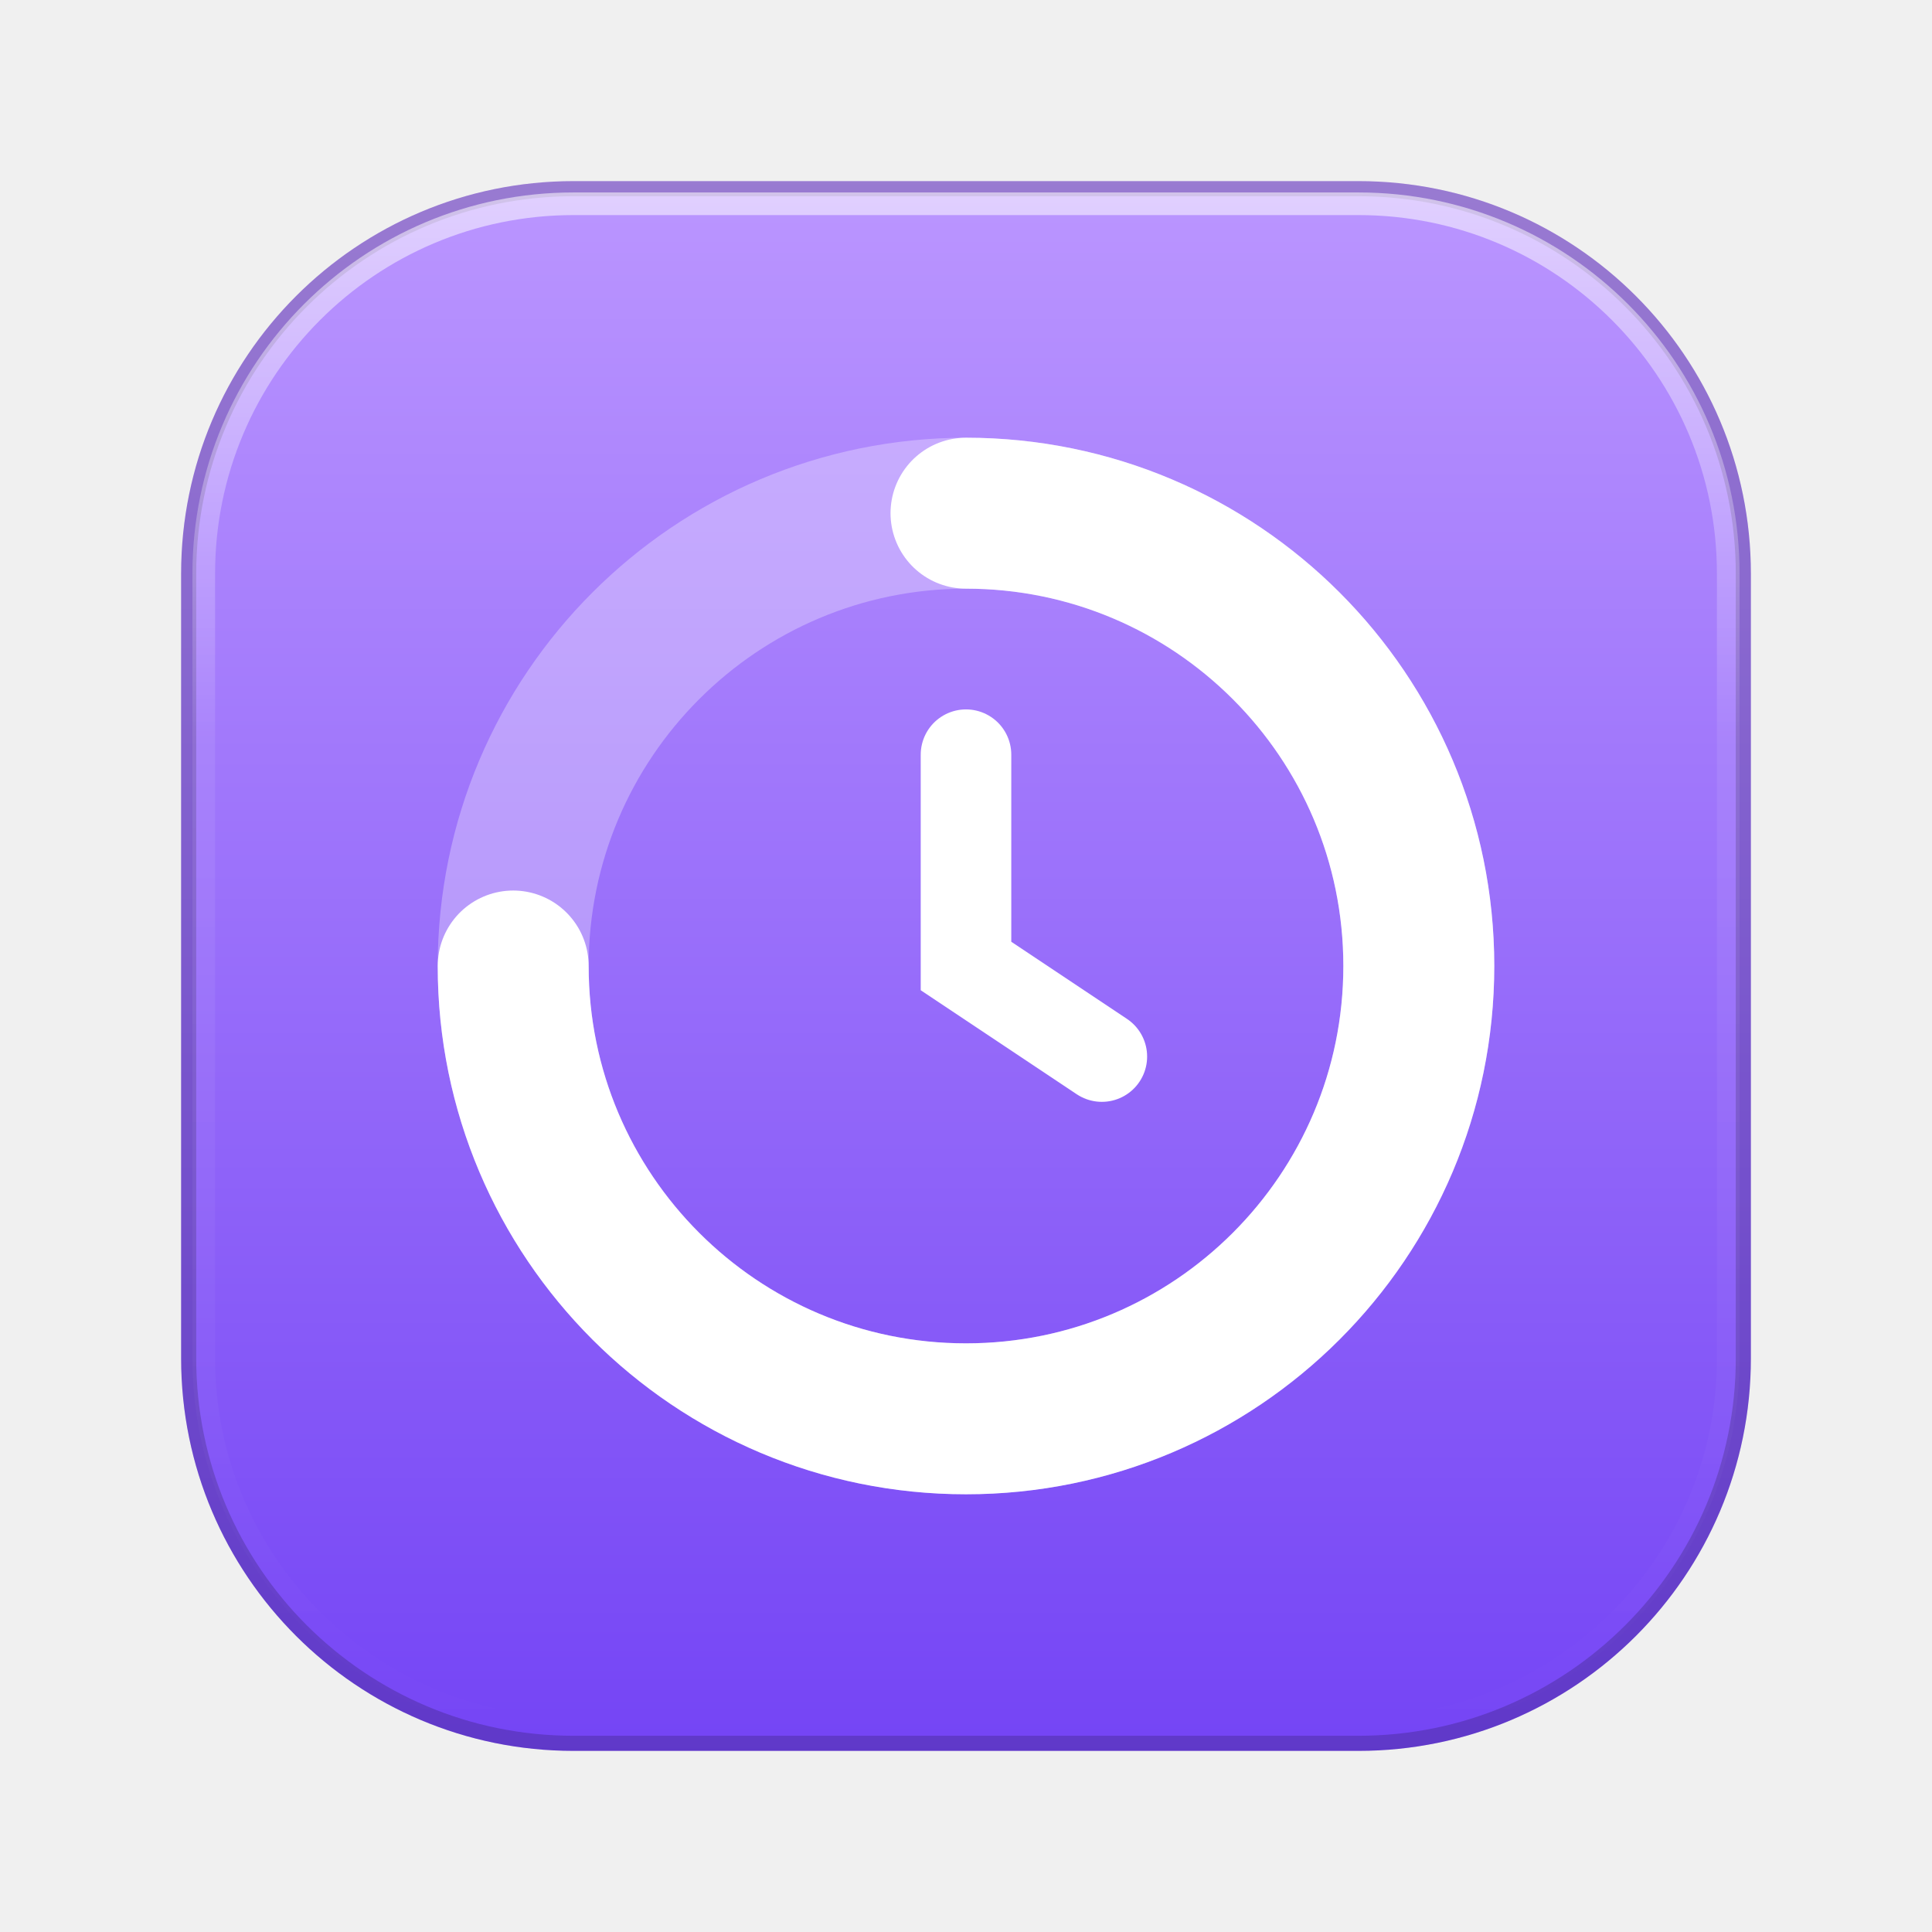
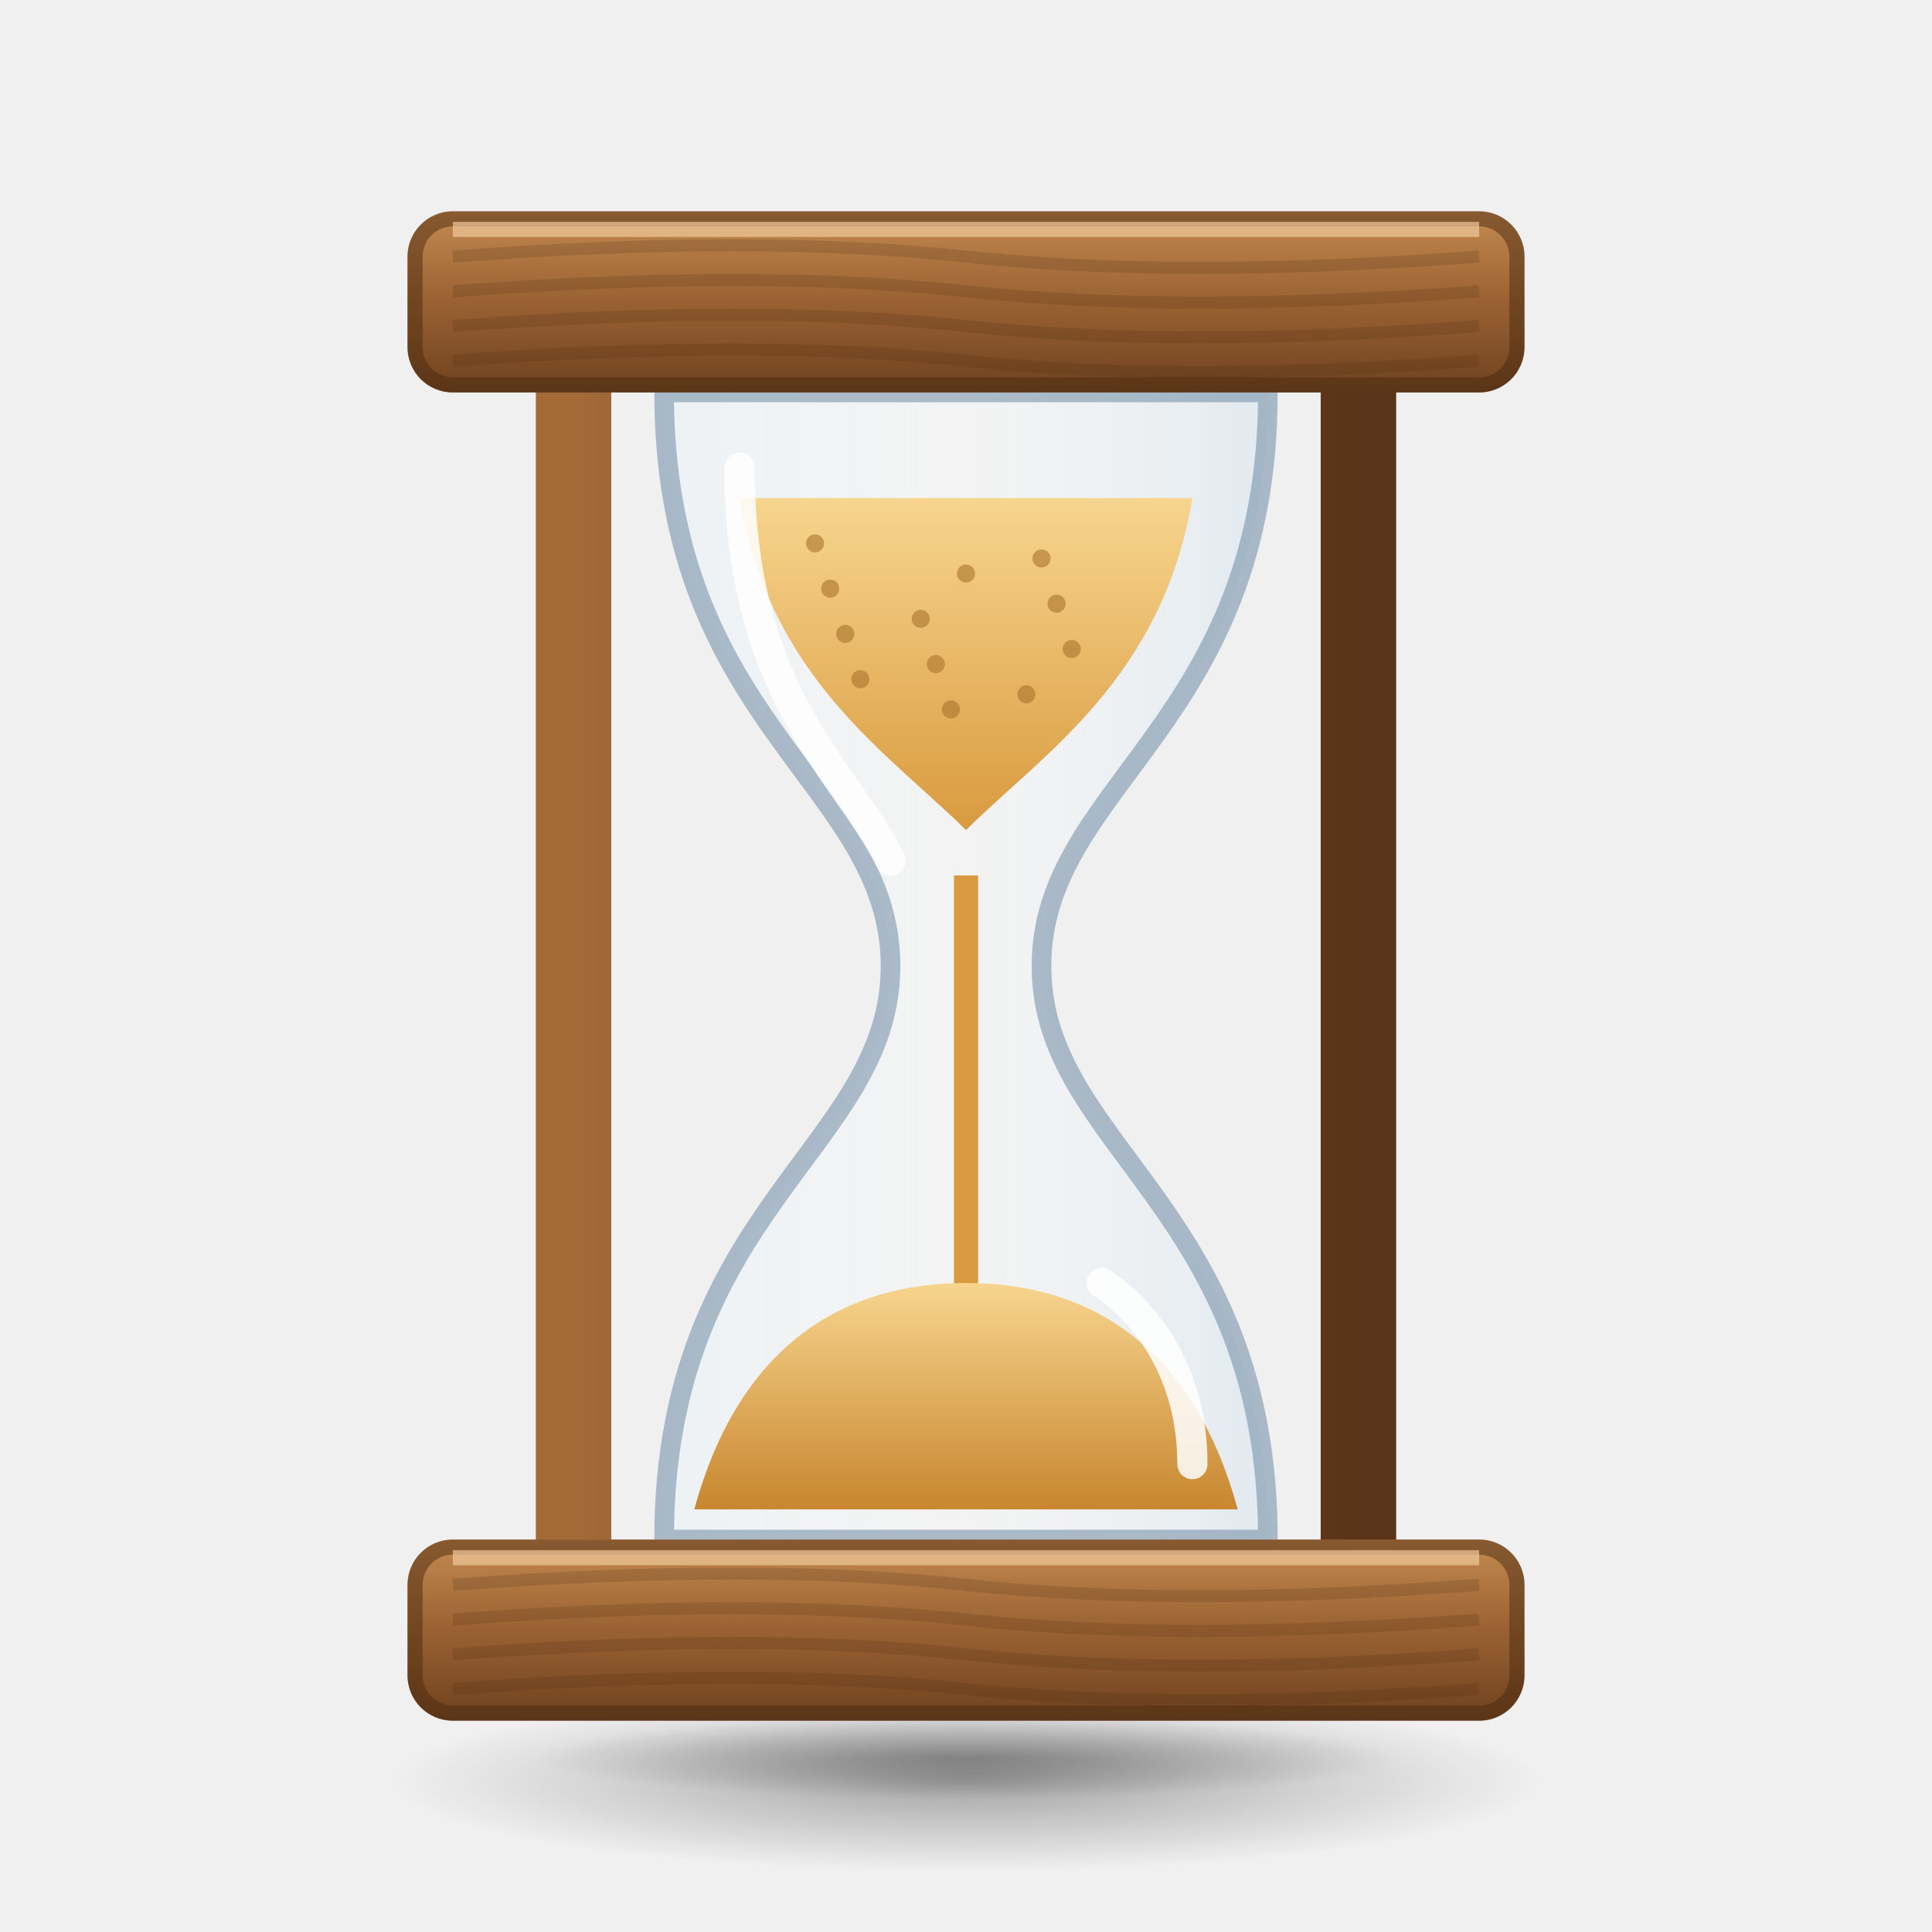
<svg xmlns="http://www.w3.org/2000/svg" viewBox="0 0 128 128" fill="none">
  <defs>
-     <linearGradient id="hl" x1="0" y1="0" x2="0" y2="1">
-       <stop offset="0" stop-color="#ffffff" stop-opacity="0.55" />
-       <stop offset="0.35" stop-color="#ffffff" stop-opacity="0.08" />
-       <stop offset="1" stop-color="#ffffff" stop-opacity="0" />
+     <radialGradient id="g1" cx="0.5" cy="0.5" r="0.5">
+       <stop offset="0" stop-color="#000000" stop-opacity="0.32" />
+       <stop offset="1" stop-color="#000000" stop-opacity="0" />
+     </radialGradient>
+     <radialGradient id="g2" cx="0.5" cy="0.5" r="0.5">
+       <stop offset="0" stop-color="#000000" stop-opacity="0.288" />
+       <stop offset="1" stop-color="#000000" stop-opacity="0" />
+     </radialGradient>
+     <linearGradient id="g3" x1="0" y1="0" x2="0" y2="1">
+       <stop offset="0" stop-color="#c48a52" />
+       <stop offset="0.5" stop-color="#9a6232" />
+       <stop offset="1" stop-color="#6e4120" />
    </linearGradient>
-     <linearGradient id="base" x1="0" y1="0" x2="0" y2="1">
-       <stop offset="0" stop-color="#bb96ff" />
-       <stop offset="1" stop-color="#7444f5" />
+     <linearGradient id="g4" x1="0" y1="0" x2="1" y2="0">
+       <stop offset="0" stop-color="#a36a38" />
+       <stop offset="1" stop-color="#5a3418" />
+     </linearGradient>
+     <linearGradient id="g5" x1="0" y1="0" x2="1" y2="0">
+       <stop offset="0" stop-color="#e8f4fb" stop-opacity="0.45" />
+       <stop offset="0.5" stop-color="#ffffff" stop-opacity="0.2" />
+       <stop offset="1" stop-color="#cfe3f0" stop-opacity="0.45" />
+     </linearGradient>
+     <linearGradient id="g6" x1="0" y1="0" x2="0" y2="1">
+       <stop offset="0" stop-color="#f7d58e" />
+       <stop offset="1" stop-color="#d99a3f" />
+     </linearGradient>
+     <linearGradient id="g7" x1="0" y1="0" x2="0" y2="1">
+       <stop offset="0" stop-color="#f7d58e" />
+       <stop offset="1" stop-color="#c8862f" />
    </linearGradient>
  </defs>
-   <rect x="12" y="12" width="104" height="104" rx="26" fill="url(#base)" />
-   <rect x="12.5" y="12.5" width="103" height="103" rx="25.5" stroke="#000000" stroke-opacity="0.18" stroke-width="1" />
-   <rect x="13.5" y="13.5" width="101" height="101" rx="24.5" stroke="url(#hl)" stroke-width="1.5" />
-   <circle cx="64" cy="64" r="30" stroke="#ffffff" stroke-opacity="0.3" stroke-width="10" />
-   <path d="M64 34a30 30 0 1 1-30 30" stroke="#ffffff" stroke-width="10" stroke-linecap="round" />
-   <path d="M64 50v14l9 6" stroke="#ffffff" stroke-width="6" stroke-linecap="round" />
+   <ellipse cx="64" cy="118" rx="38" ry="6" fill="url(#g1)" />
+   <ellipse cx="64" cy="116.5" rx="28.5" ry="2.7" fill="url(#g2)" />
+   <path d="M38 26v76M90 26v76" stroke="url(#g4)" stroke-width="5" stroke-linecap="round" />
+   <path d="M44 26c0 22 15 26 15 38s-15 16-15 38h40c0-22-15-26-15-38s15-16 15-38z" fill="url(#g5)" />
+   <path d="M49 33h30c-2 12-10 17-15 22-5-5-13-10-15-22z" fill="url(#g6)" />
+   <circle cx="54" cy="36" r="0.6" fill="#a8742c" fill-opacity="0.6" />
+   <circle cx="61" cy="41" r="0.6" fill="#a8742c" fill-opacity="0.6" />
+   <circle cx="68" cy="46" r="0.6" fill="#a8742c" fill-opacity="0.6" />
+   <circle cx="55" cy="39" r="0.6" fill="#a8742c" fill-opacity="0.6" />
+   <circle cx="62" cy="44" r="0.6" fill="#a8742c" fill-opacity="0.6" />
+   <circle cx="69" cy="37" r="0.6" fill="#a8742c" fill-opacity="0.6" />
+   <circle cx="56" cy="42" r="0.6" fill="#a8742c" fill-opacity="0.6" />
+   <circle cx="63" cy="47" r="0.6" fill="#a8742c" fill-opacity="0.6" />
+   <circle cx="70" cy="40" r="0.6" fill="#a8742c" fill-opacity="0.6" />
+   <circle cx="57" cy="45" r="0.6" fill="#a8742c" fill-opacity="0.6" />
+   <circle cx="64" cy="38" r="0.6" fill="#a8742c" fill-opacity="0.6" />
+   <circle cx="71" cy="43" r="0.6" fill="#a8742c" fill-opacity="0.6" />
+   <path d="M64 58v31" stroke="#d99a3f" stroke-width="1.6" />
+   <path d="M46 100c3-11 10-15 18-15s15 4 18 15z" fill="url(#g7)" />
+   <path d="M44 26c0 22 15 26 15 38s-15 16-15 38h40c0-22-15-26-15-38s15-16 15-38z" stroke="#6f8aa3" stroke-opacity="0.55" stroke-width="1.3" />
+   <path d="M49 31c0 15 7 20 10 26M79 97c0-6-3-10-6-12" stroke="#ffffff" stroke-opacity="0.85" stroke-width="2" stroke-linecap="round" />
+   <rect x="27" y="14" width="74" height="12" rx="3" fill="url(#g3)" />
+   <path d="M30 17 q20 -1.5 34 0 t34 0" stroke="#4a2a10" stroke-opacity="0.18" stroke-width="0.8" />
+   <path d="M30 19.3 q20 -1.5 34 0 t34 0" stroke="#4a2a10" stroke-opacity="0.18" stroke-width="0.8" />
+   <path d="M30 21.6 q20 -1.5 34 0 t34 0" stroke="#4a2a10" stroke-opacity="0.18" stroke-width="0.8" />
+   <path d="M30 23.9 q20 -1.5 34 0 t34 0" stroke="#4a2a10" stroke-opacity="0.18" stroke-width="0.8" />
+   <rect x="27.5" y="14.5" width="73" height="11" rx="2.5" stroke="#4a2a10" stroke-opacity="0.5" stroke-width="1" />
+   <path d="M30 15.2h68" stroke="#f1c99a" stroke-opacity="0.7" />
+   <rect x="27" y="102" width="74" height="12" rx="3" fill="url(#g3)" />
+   <path d="M30 105 q20 -1.5 34 0 t34 0" stroke="#4a2a10" stroke-opacity="0.18" stroke-width="0.8" />
+   <path d="M30 107.3 q20 -1.5 34 0 t34 0" stroke="#4a2a10" stroke-opacity="0.18" stroke-width="0.8" />
+   <path d="M30 109.6 q20 -1.5 34 0 t34 0" stroke="#4a2a10" stroke-opacity="0.18" stroke-width="0.8" />
+   <path d="M30 111.9 q20 -1.5 34 0 t34 0" stroke="#4a2a10" stroke-opacity="0.18" stroke-width="0.8" />
+   <rect x="27.5" y="102.5" width="73" height="11" rx="2.5" stroke="#4a2a10" stroke-opacity="0.5" stroke-width="1" />
+   <path d="M30 103.2h68" stroke="#f1c99a" stroke-opacity="0.7" />
</svg>
